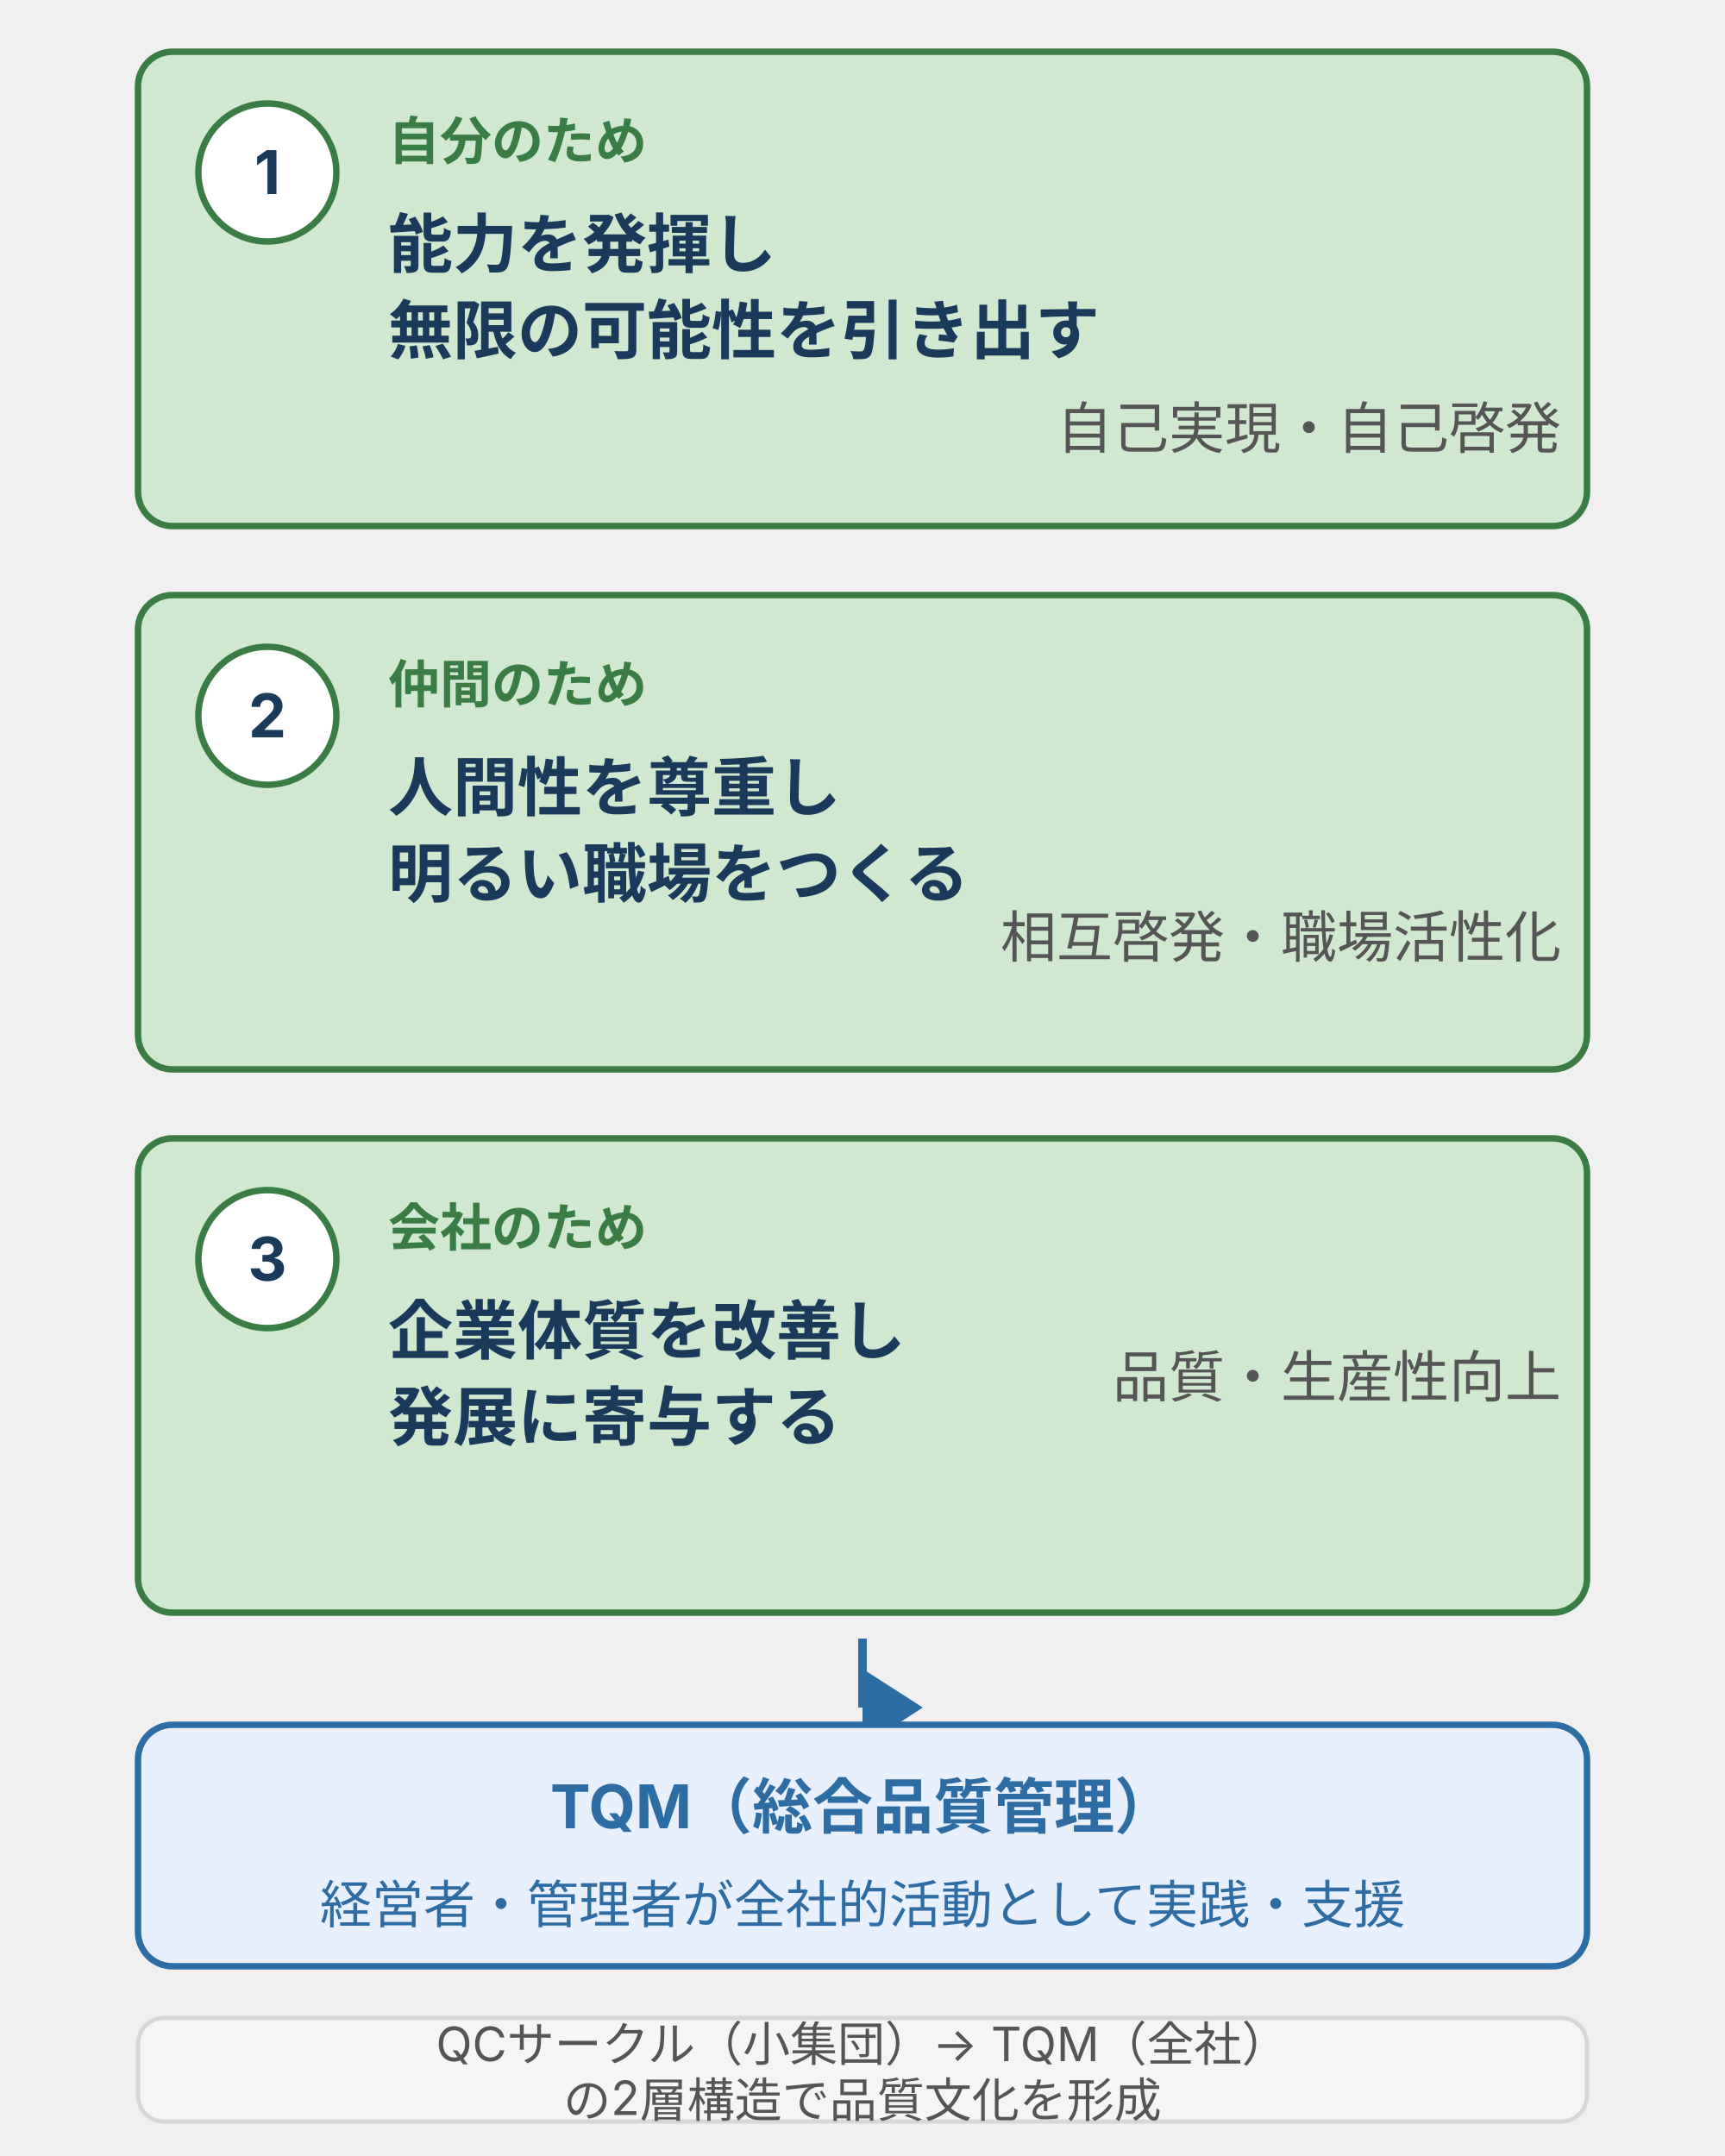
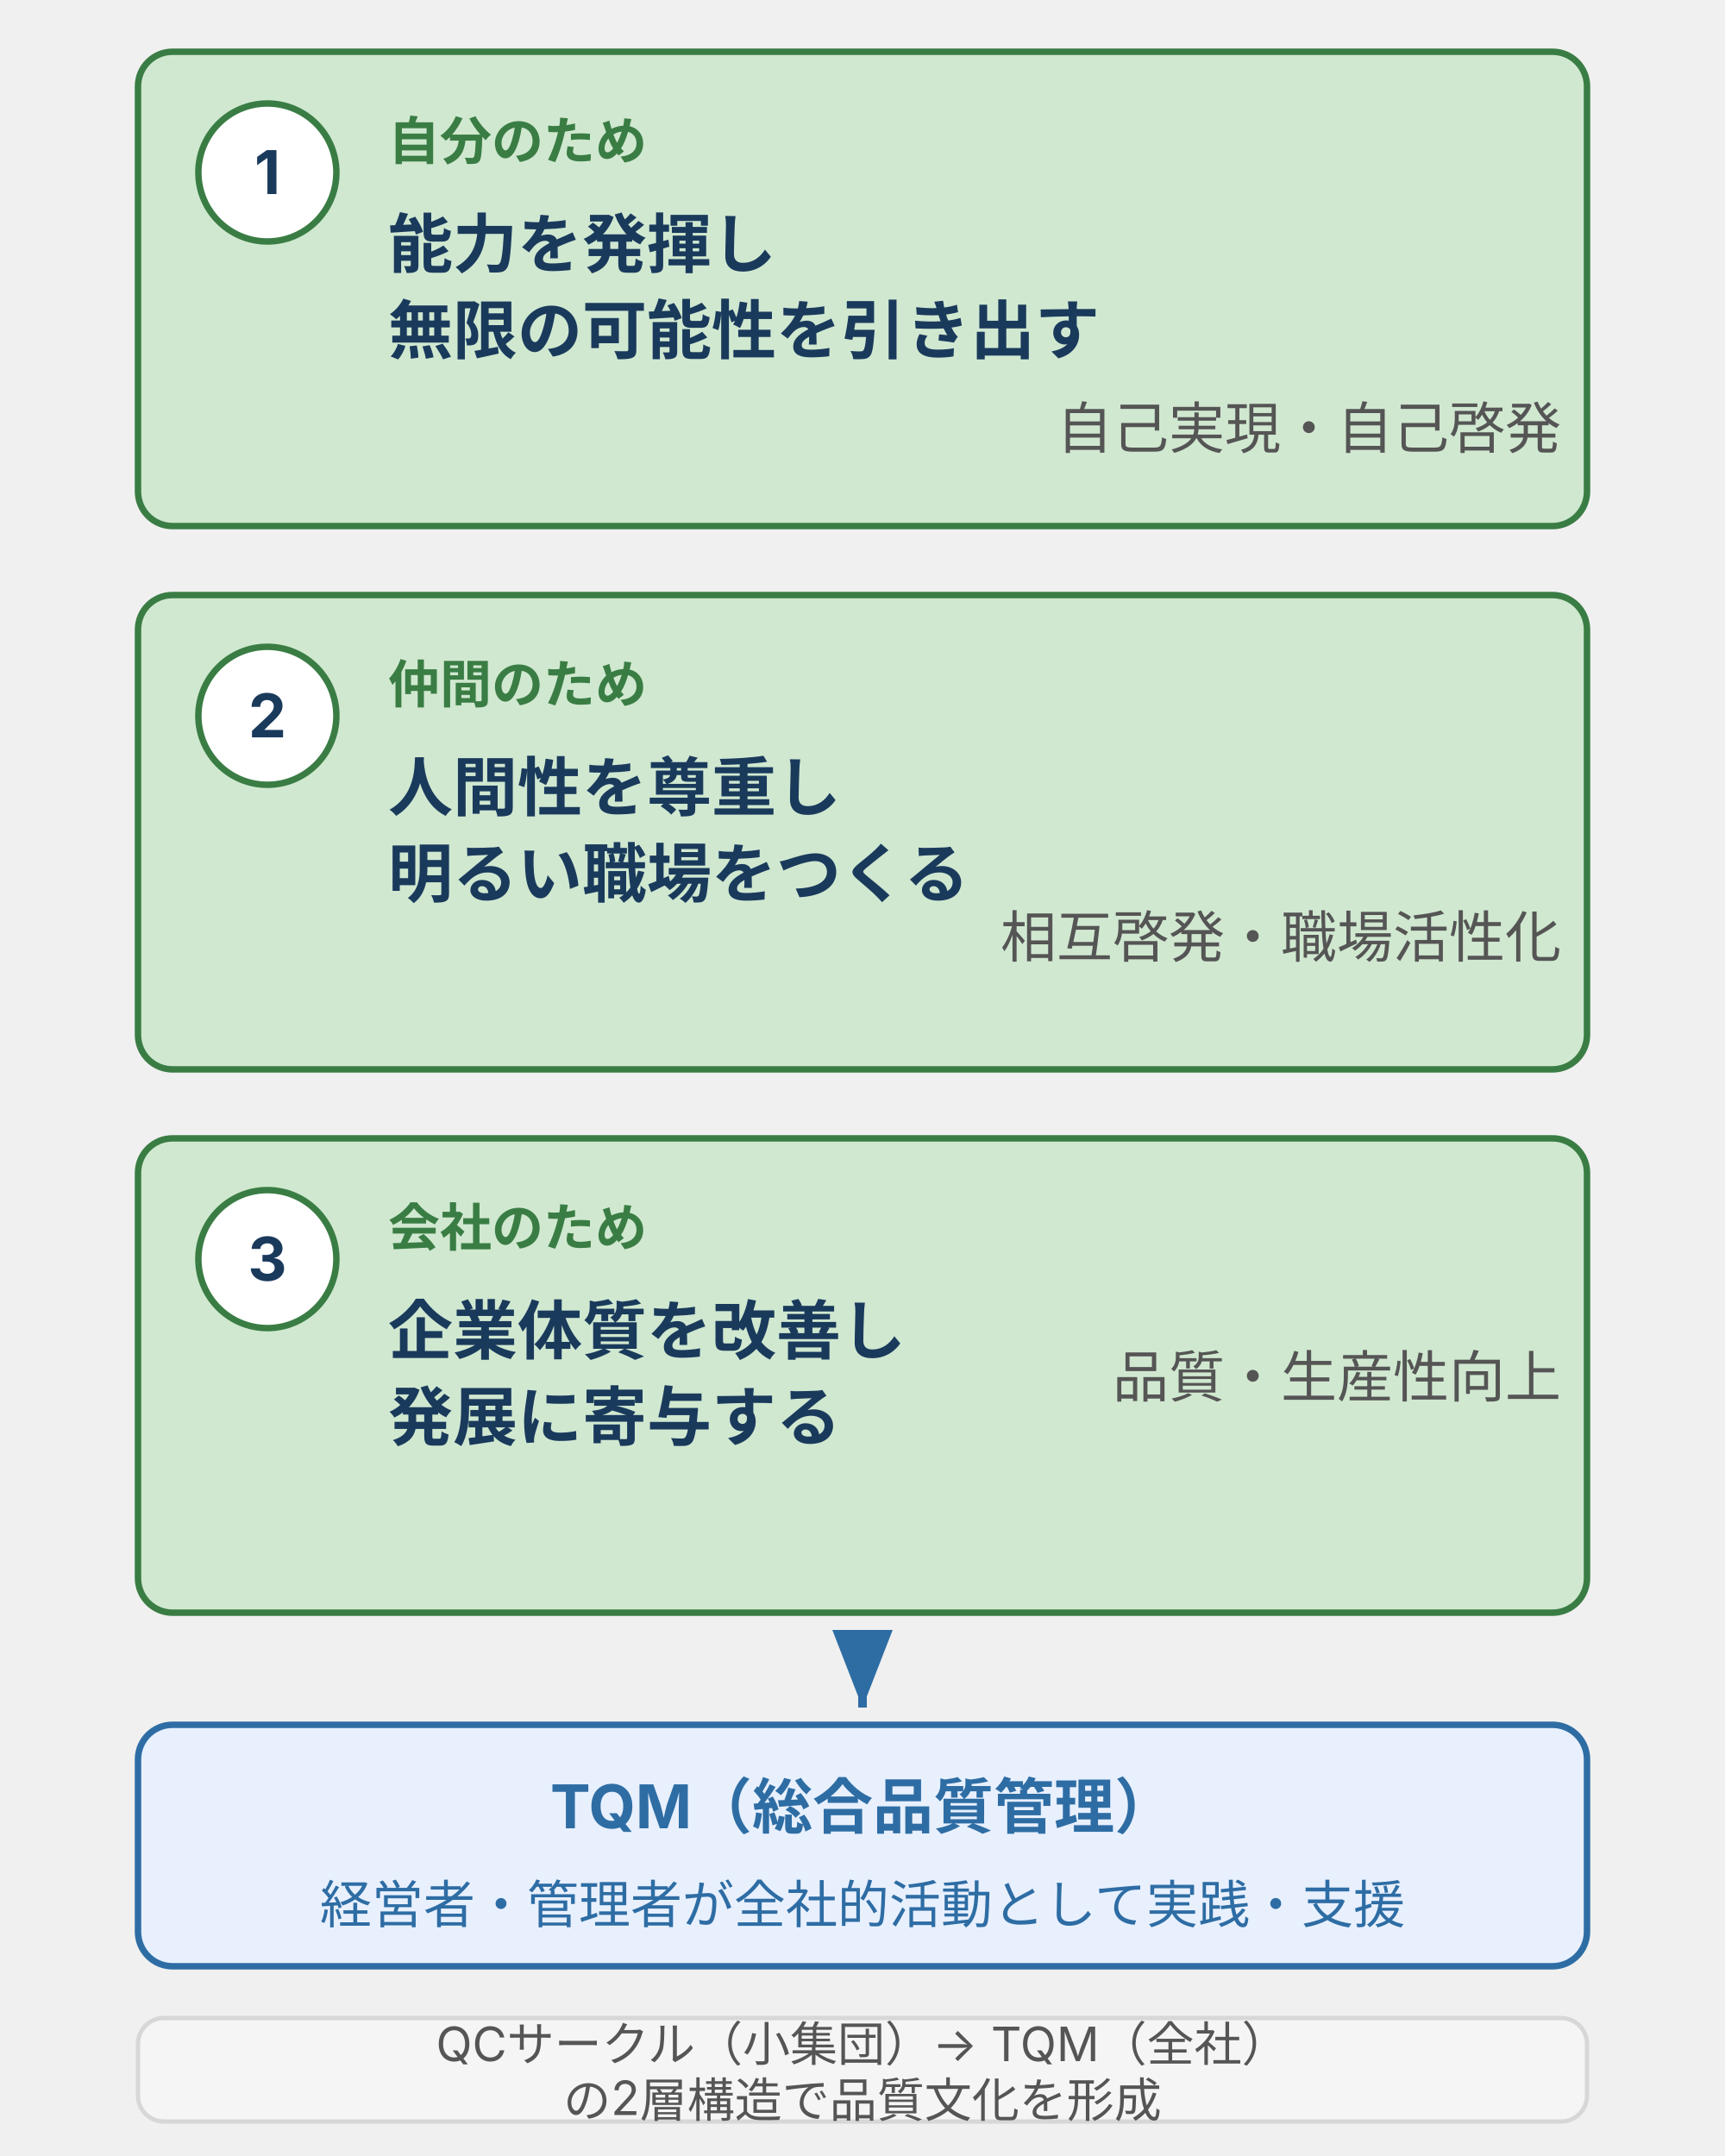
<svg xmlns="http://www.w3.org/2000/svg" viewBox="0 0 400 500" width="400" height="500" style="max-width:400px;width:100%" role="img" aria-label="QCサークル活動の3つの基本理念。自分のため・仲間のため・会社のため の3理念と、上位概念TQMの関係を示した図">
  <defs>
    <style>
      text { font-family: Inter, "Noto Sans JP", "Hiragino Kaku Gothic ProN", sans-serif; }
      .t-title  { font-size: 16px; font-weight: bold; fill: #1a3a5c; }
      .t-sub    { font-size: 12px; fill: #555; }
      .t-main   { font-size: 15px; font-weight: bold; fill: #1a3a5c; }
      .t-body   { font-size: 13px; fill: #555; }
      .t-tag    { font-size: 12px; font-weight: bold; fill: #3a7d44; }
      .t-num    { font-size: 14px; font-weight: bold; fill: #1a3a5c; }
      .t-brand  { font-size: 14px; font-weight: bold; fill: #2e6da4; }
      .t-brand-sub { font-size: 12px; fill: #2e6da4; }
      /* semantic colors */
      .box-positive { fill: #d0e8d0; stroke: #3a7d44; stroke-width: 1.5; }
      .box-brand    { fill: #e8f0fe; stroke: #2e6da4; stroke-width: 1.5; }
      .badge-positive { fill: #ffffff; stroke: #3a7d44; stroke-width: 1.5; }
      .divider { stroke: #3a7d44; stroke-width: 1; stroke-dasharray: 4 3; opacity: 0.5; }
    </style>
-     <marker id="arrow-up" markerWidth="9" markerHeight="7" refX="4.5" refY="7" orient="auto">
-       <polygon points="0,7 4.5,0 9,7" fill="#2e6da4" />
+     <marker id="arrow-up" markerWidth="9" markerHeight="7" refX="9" refY="3.5" orient="auto">
+       <polygon points="0,0 9,3.5 0,7" fill="#2e6da4" />
    </marker>
  </defs>
  <rect class="box-positive" x="32" y="12" width="336" height="110" rx="8" />
  <circle class="badge-positive" cx="62" cy="40" r="16" />
  <text class="t-num" x="62" y="45" text-anchor="middle">1</text>
  <text class="t-tag" x="90" y="37">自分のため</text>
  <text class="t-main" x="90" y="62">能力を発揮し</text>
  <text class="t-main" x="90" y="82">無限の可能性を引き出す</text>
  <text class="t-body" x="362" y="104" text-anchor="end">自己実現・自己啓発</text>
  <rect class="box-positive" x="32" y="138" width="336" height="110" rx="8" />
  <circle class="badge-positive" cx="62" cy="166" r="16" />
  <text class="t-num" x="62" y="171" text-anchor="middle">2</text>
  <text class="t-tag" x="90" y="163">仲間のため</text>
  <text class="t-main" x="90" y="188">人間性を尊重し</text>
  <text class="t-main" x="90" y="208">明るい職場をつくる</text>
  <text class="t-body" x="362" y="222" text-anchor="end">相互啓発・職場活性化</text>
  <rect class="box-positive" x="32" y="264" width="336" height="110" rx="8" />
  <circle class="badge-positive" cx="62" cy="292" r="16" />
  <text class="t-num" x="62" y="297" text-anchor="middle">3</text>
  <text class="t-tag" x="90" y="289">会社のため</text>
  <text class="t-main" x="90" y="314">企業体質を改善し</text>
  <text class="t-main" x="90" y="334">発展に寄与する</text>
  <text class="t-body" x="362" y="324" text-anchor="end">品質・生産性向上</text>
  <line x1="200" y1="380" x2="200" y2="396" stroke="#2e6da4" stroke-width="2" marker-end="url(#arrow-up)" />
  <rect class="box-brand" x="32" y="400" width="336" height="56" rx="8" />
  <text class="t-brand" x="200" y="424" text-anchor="middle">TQM（総合品質管理）</text>
  <text class="t-brand-sub" x="200" y="446" text-anchor="middle">経営者・管理者が全社的活動として実践・支援</text>
  <rect x="32" y="468" width="336" height="24" rx="6" fill="#f5f5f5" stroke="#d7d7d7" stroke-width="1" />
  <text font-size="11" fill="#555" x="200" y="478" text-anchor="middle" font-family="Inter, 'Noto Sans JP', 'Hiragino Kaku Gothic ProN', sans-serif">QCサークル（小集団）→ TQM（全社）</text>
  <text font-size="11" fill="#555" x="200" y="491" text-anchor="middle" font-family="Inter, 'Noto Sans JP', 'Hiragino Kaku Gothic ProN', sans-serif">の2層構造で品質文化を形成</text>
</svg>
